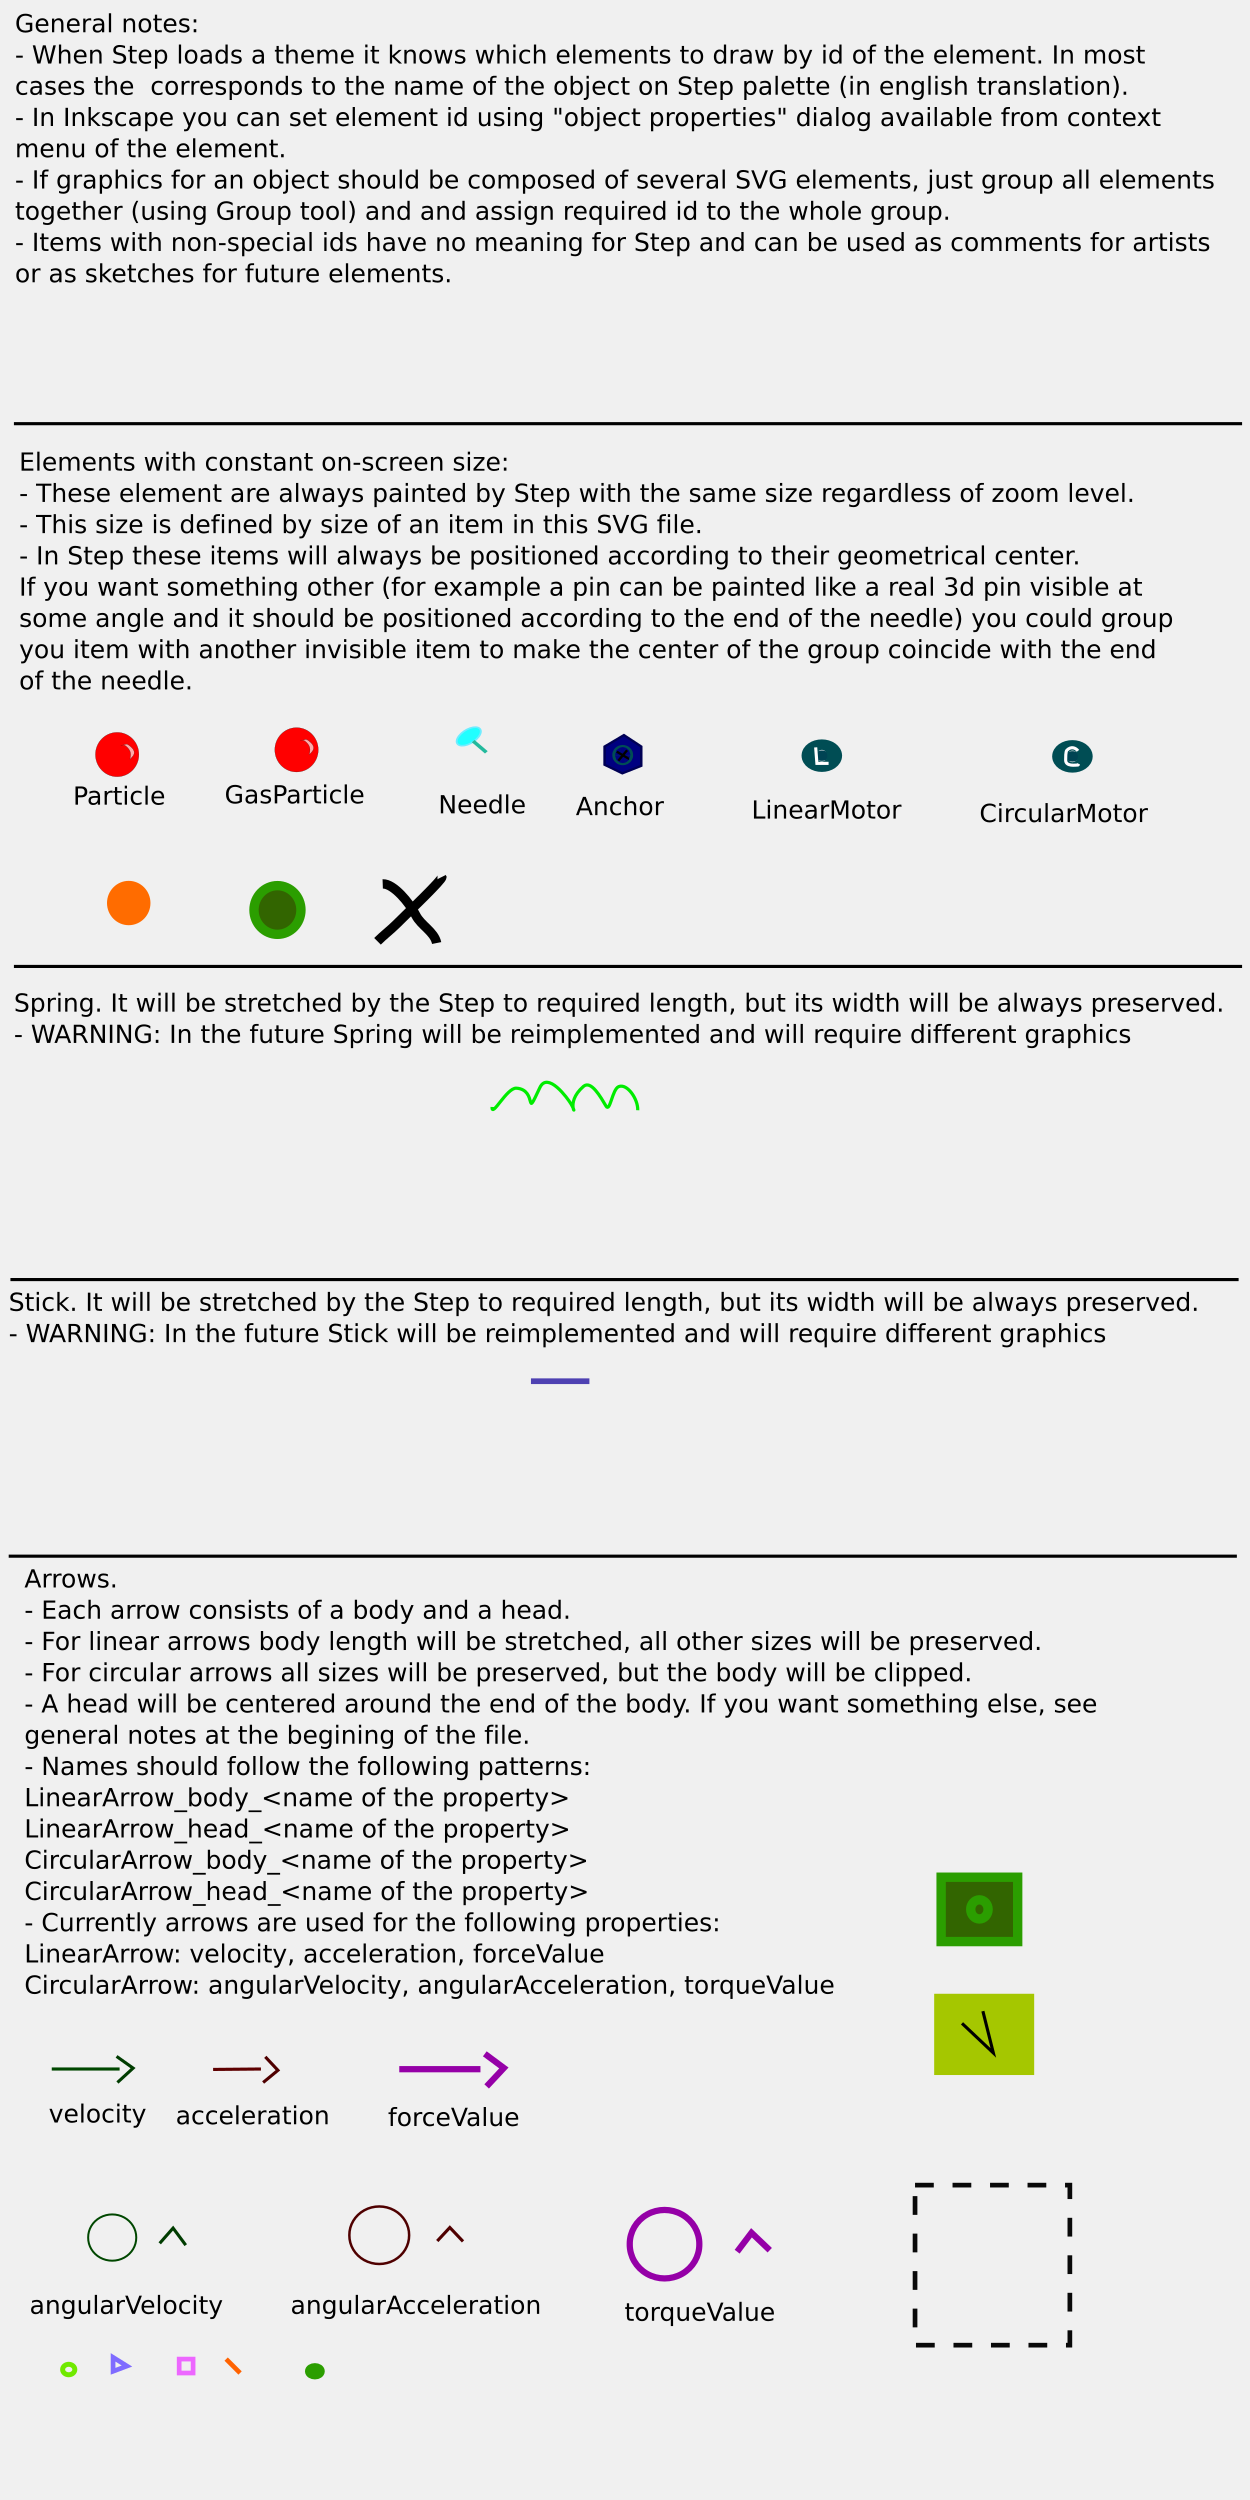
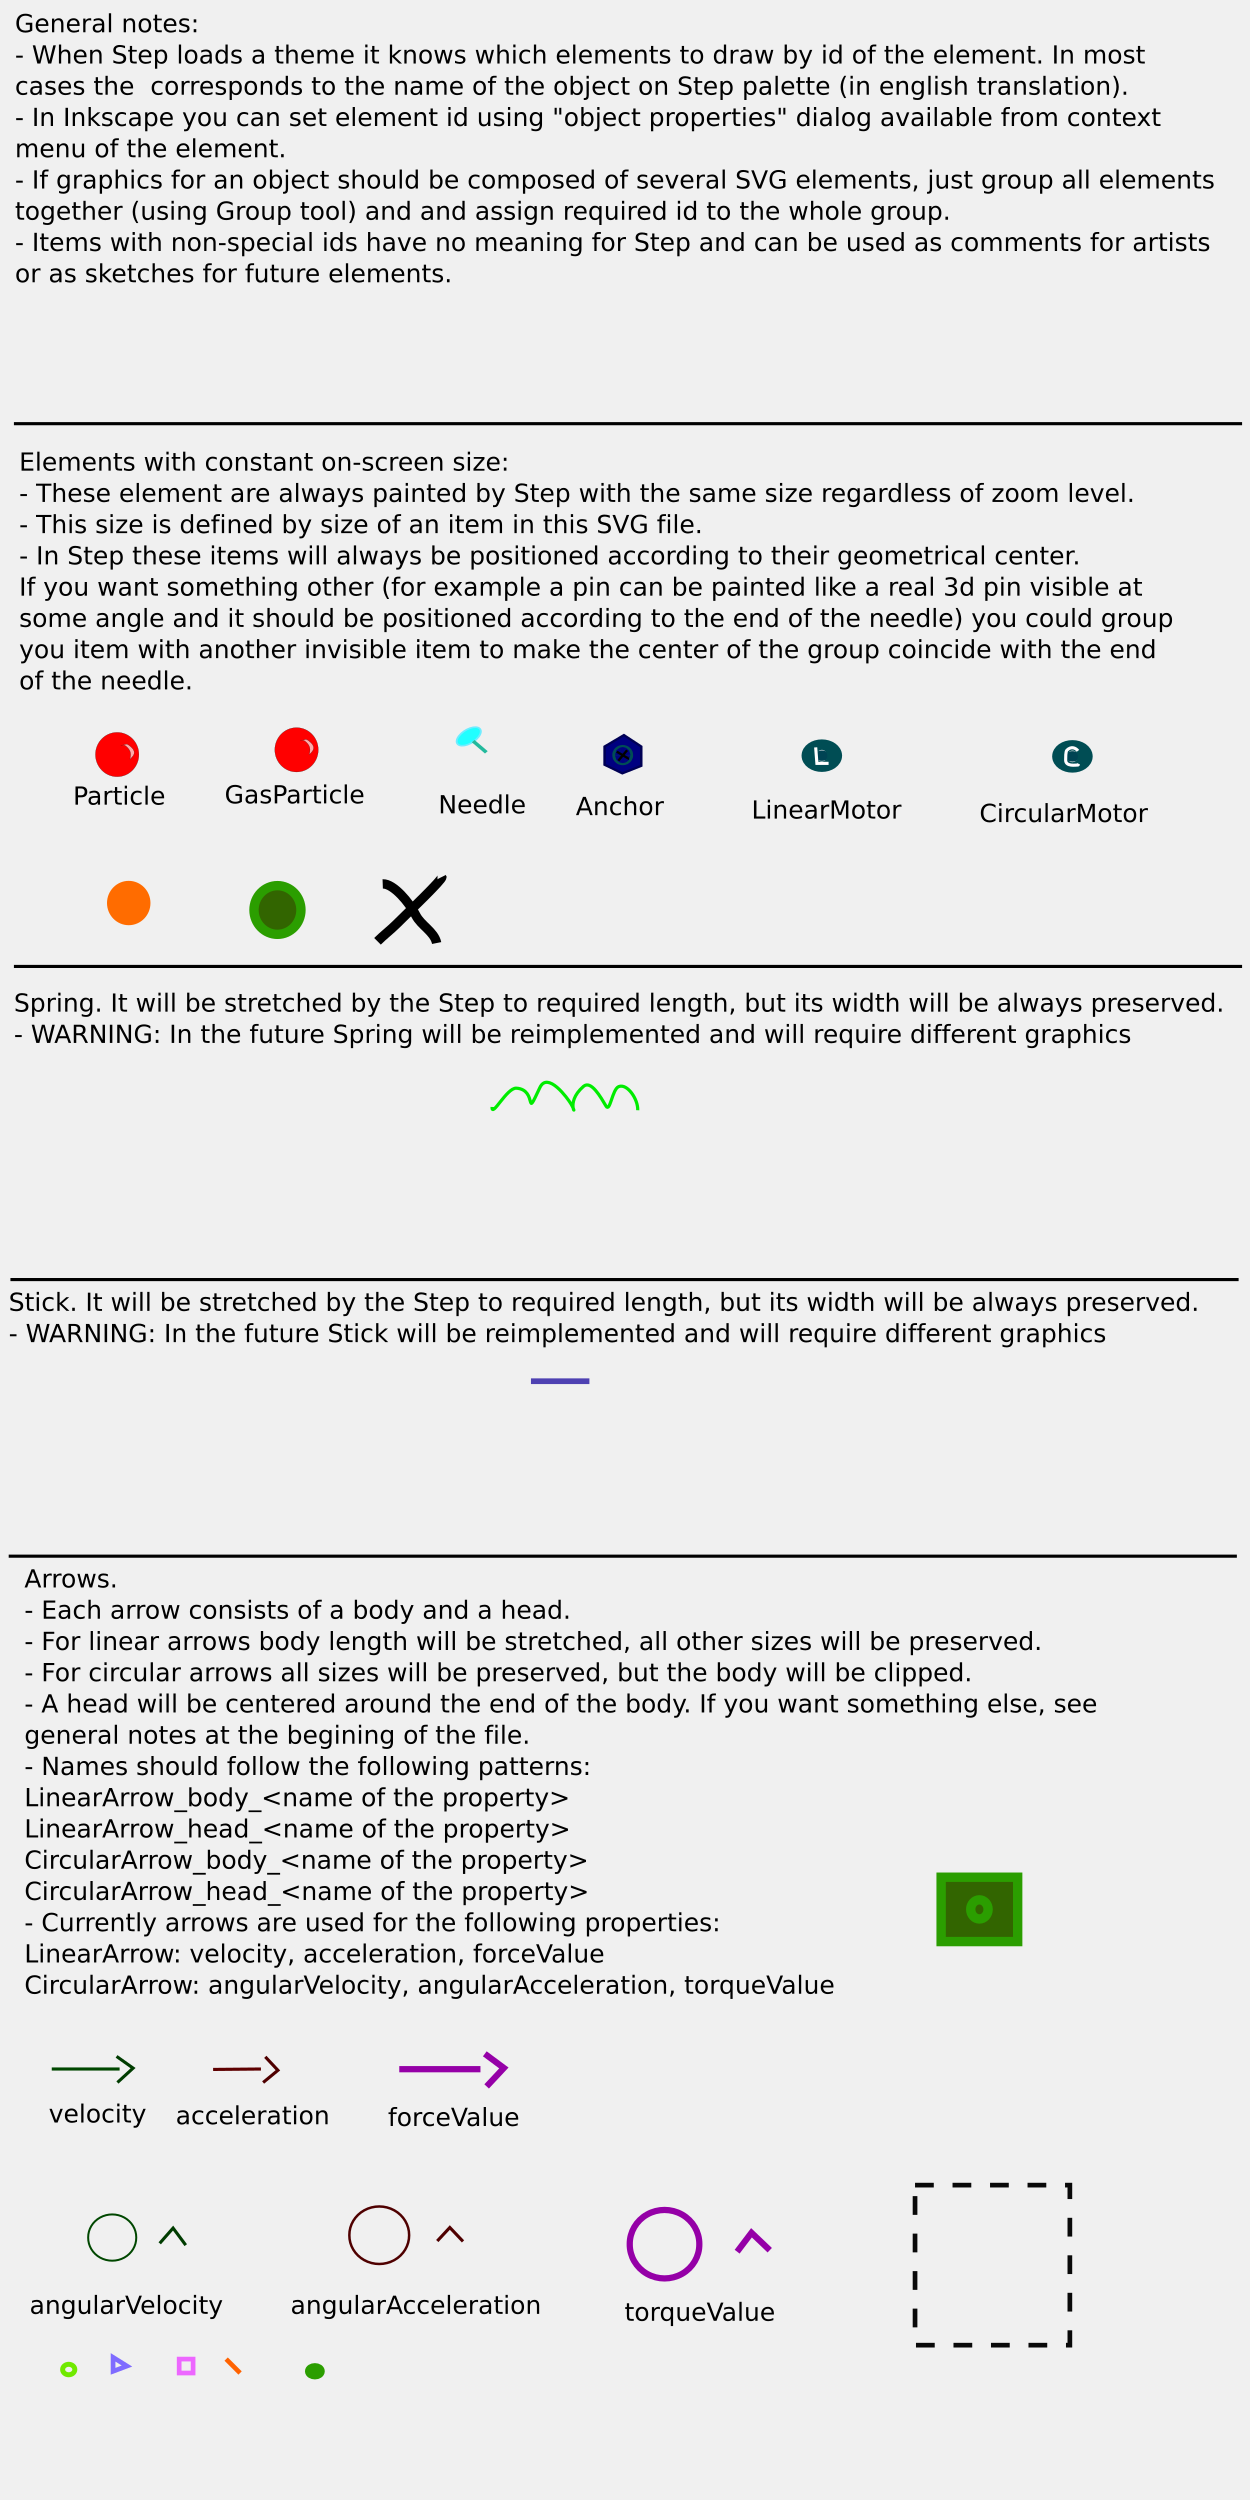
<svg xmlns="http://www.w3.org/2000/svg" width="400" height="800" id="svg2" version="1.0">
  <defs id="defs4">
    </defs>
  <g id="layer1" transform="translate(-250.9286,-426.1479)">
    <path style="fill:none;fill-opacity:1;fill-rule:evenodd;stroke:#00ec00;stroke-width:1.032;stroke-linecap:butt;stroke-linejoin:miter;stroke-miterlimit:4;stroke-dasharray:none;stroke-opacity:1" d="M 408.389,780.371 C 408.226,784.093 413.094,774.166 416.16,774.364 C 423.231,774.82 418.521,785.207 423.676,774.198 C 426.187,768.835 432.565,777.579 433.638,779.396 C 436.525,784.287 431.211,779.383 437.637,773.797 C 440.052,771.697 443.138,777.189 444.868,780.12 C 446.137,782.27 446.832,774.723 448.896,773.872 C 451.647,772.738 455.155,777.903 455,781.425" id="Spring" />
    <path style="fill:none;fill-rule:evenodd;stroke:#4e41b2;stroke-width:1.825;stroke-linecap:butt;stroke-linejoin:miter;stroke-miterlimit:4;stroke-dasharray:none;stroke-opacity:1" d="M 420.833,868.137 L 439.539,868.137" id="Stick" />
    <path style="fill:none;fill-rule:evenodd;stroke:#004700;stroke-width:1px;stroke-linecap:butt;stroke-linejoin:miter;stroke-opacity:1" d="M 267.49,1088.231 L 289.2,1088.231" id="LinearArrow_body_velocity" />
    <path style="fill:none;fill-rule:evenodd;stroke:#003c00;stroke-width:1px;stroke-linecap:butt;stroke-linejoin:miter;stroke-opacity:1" d="M 288.226,1084.195 L 293.514,1087.953 L 288.504,1092.545" id="LinearArrow_head_velocity" />
    <path style="fill:none;fill-rule:evenodd;stroke:#5e0000;stroke-width:1px;stroke-linecap:butt;stroke-linejoin:miter;stroke-opacity:1" d="M 319.122,1088.37 L 334.43,1088.231" id="LinearArrow_body_acceleration" />
    <path style="fill:none;fill-rule:evenodd;stroke:#4f0000;stroke-width:1px;stroke-linecap:butt;stroke-linejoin:miter;stroke-opacity:1" d="M 335.822,1084.334 L 339.858,1088.649 L 335.126,1092.545" id="LinearArrow_head_acceleration" />
    <path style="fill:none;fill-rule:evenodd;stroke:#9500a7;stroke-width:2;stroke-linecap:butt;stroke-linejoin:miter;stroke-miterlimit:4;stroke-dasharray:none;stroke-opacity:1" d="M 378.694,1088.29 L 404.674,1088.29" id="LinearArrow_body_forceValue" />
    <path style="fill:none;fill-rule:evenodd;stroke:#9500a7;stroke-width:2;stroke-linecap:butt;stroke-linejoin:miter;stroke-miterlimit:4;stroke-dasharray:none;stroke-opacity:1" d="M 406.063,1083.37 L 412.165,1087.897 L 406.654,1093.801" id="LinearArrow_head_forceValue" />
    <text xml:space="preserve" style="font-size:8px;font-style:normal;font-weight:normal;fill:#000000;fill-opacity:1;stroke:none;stroke-width:1px;stroke-linecap:butt;stroke-linejoin:miter;stroke-opacity:1;font-family:Bitstream Vera Sans" x="255.712" y="436.473" id="text_GeneralNotes">
      <tspan id="tspan2418" x="255.712" y="436.473">General notes:</tspan>
      <tspan x="255.712" y="446.473" id="tspan2514">- When Step loads a theme it knows which elements to draw by id of the element. In most</tspan>
      <tspan x="255.712" y="456.473" id="tspan2516">cases the  corresponds to the name of the object on Step palette (in english translation).</tspan>
      <tspan x="255.712" y="466.473" id="tspan2518">- In Inkscape you can set element id using "object properties" dialog available from context</tspan>
      <tspan x="255.712" y="476.473" id="tspan2534">menu of the element.</tspan>
      <tspan x="255.712" y="486.473" id="tspan2430">- If graphics for an object should be composed of several SVG elements, just group all elements</tspan>
      <tspan x="255.712" y="496.473" id="tspan2432">together (using Group tool) and and assign required id to the whole group.</tspan>
      <tspan x="255.712" y="506.473" id="tspan2482">- Items with non-special ids have no meaning for Step and can be used as comments for artists</tspan>
      <tspan x="255.712" y="516.473" id="tspan3524">or as sketches for future elements.</tspan>
    </text>
    <path style="fill:none;fill-rule:evenodd;stroke:#000000;stroke-width:1px;stroke-linecap:butt;stroke-linejoin:miter;stroke-opacity:1" d="M 255.382,561.726 L 648.396,561.726" id="path2484" />
    <g id="Particle" transform="matrix(5.7948835e-2,0,0,6.131656e-2,266.9,634.3463)">
      <path d="M 491.429,542.362 A 120,115.714 0 1 1 251.429,542.362 A 120,115.714 0 1 1 491.429,542.362 z" id="path2393" style="fill:#ff0000;fill-rule:evenodd;stroke:#000000;stroke-width:1px;stroke-linecap:butt;stroke-linejoin:miter;stroke-opacity:1" />
      <path id="path2395" d="M 408.571,492.362 C 412.832,492.649 445.714,512.753 445.714,540.934 C 445.714,566.945 432.131,577.374 454.286,555.219 C 475.164,534.341 464.449,515.922 445.714,500.934 C 419.297,479.8 425.119,489.604 391.429,495.219" style="fill:#ffaaaa;fill-rule:evenodd;stroke:#000000;stroke-width:1px;stroke-linecap:butt;stroke-linejoin:miter;stroke-opacity:1" />
    </g>
    <g id="Pin" transform="matrix(1.015705,0,0,0.9453629,-162.5102,-106.0916)">
      <g transform="matrix(0.1212065,0,0,0.1109752,493.8406,722.1799)" id="pinpart" pinpart="">
        <path style="fill:#20ffff;fill-opacity:1;stroke:#6fecff;stroke-width:5;stroke-miterlimit:4;stroke-dasharray:none;stroke-opacity:1" id="path2394" d="M 288.571,385.714 A 37.143,20 0 1 1 214.286,385.714 A 37.143,20 0 1 1 288.571,385.714 z" transform="matrix(0.769584,-0.6385456,0.6385456,0.769584,62.56557,675.5712)" />
        <path transform="translate(250.9286,426.1479)" id="path2398" d="M 262.857,400 L 297.143,434.286" style="fill:#00ffff;fill-opacity:1;fill-rule:evenodd;stroke:#23b99c;stroke-width:10;stroke-linecap:butt;stroke-linejoin:miter;stroke-miterlimit:4;stroke-dasharray:none;stroke-opacity:1" />
      </g>
      <rect y="821.711" x="565.215" height="6.347" width="5.736" id="rect2416" style="fill:none;fill-opacity:1;stroke:none;stroke-width:8.238;stroke-miterlimit:4;stroke-dasharray:none;stroke-opacity:1" />
    </g>
    <g id="Anchor" transform="matrix(0.7992117,0,0,0.7250234,140.758,326.6563)">
      <path transform="translate(250.9286,426.1479)" id="path3217" d="M 128.993,40.567 L 128.993,48.62 L 136.098,52.409 L 143.676,49.093 L 143.676,40.567 L 136.729,35.515 L 128.993,40.567 z" style="fill:#000080;fill-rule:evenodd;stroke:#000054;stroke-width:1px;stroke-linecap:butt;stroke-linejoin:miter;stroke-opacity:1" />
      <path transform="matrix(0.7350589,0,0,0.8022186,287.3188,434.6645)" d="M 136.568,44.666 A 0.715,0.556 0 1 1 135.139,44.666 A 0.715,0.556 0 1 1 136.568,44.666 z" id="path3221" style="fill:#004353;fill-opacity:1;stroke:#004d54;stroke-width:10;stroke-miterlimit:4;stroke-dasharray:none;stroke-opacity:1" />
      <path transform="translate(250.9286,426.1479)" id="path3223" d="M 133.869,42.84 C 138.633,46.016 138.791,46.016 138.791,46.016" style="fill:none;fill-rule:evenodd;stroke:#000000;stroke-width:1px;stroke-linecap:butt;stroke-linejoin:miter;stroke-opacity:1" />
      <path transform="translate(250.9286,426.1479)" id="path3225" d="M 137.997,42.205 C 134.504,46.81 134.504,46.81 134.504,46.81" style="fill:none;fill-rule:evenodd;stroke:#000000;stroke-width:1px;stroke-linecap:butt;stroke-linejoin:miter;stroke-opacity:1" />
    </g>
    <g id="LinearMotor" transform="translate(109.6655,199.8473)">
      <path transform="matrix(0.8265071,0,0,0.7070294,273.7056,439.208)" d="M 160.798,40.883 A 2.854,2.362 0 1 1 155.09,40.883 A 2.854,2.362 0 1 1 160.798,40.883 z" id="path2403" style="fill:#004353;fill-opacity:1;stroke:#004d54;stroke-width:10;stroke-miterlimit:4;stroke-dasharray:none;stroke-opacity:1" />
      <path transform="translate(250.9286,426.1479)" id="path2405" d="M 151.351,39.309 L 151.745,44.426 L 155.484,44.426" style="fill:none;fill-opacity:1;fill-rule:evenodd;stroke:#ffffff;stroke-width:1px;stroke-linecap:butt;stroke-linejoin:miter;stroke-opacity:1" />
    </g>
    <g id="CircularMotor" transform="translate(173.1268,200.9607)">
      <path transform="matrix(0.8265071,0,0,0.7070294,290.4349,438.3223)" d="M 160.798,40.883 A 2.854,2.362 0 1 1 155.09,40.883 A 2.854,2.362 0 1 1 160.798,40.883 z" id="path2408" style="fill:#004353;fill-opacity:1;stroke:#004d54;stroke-width:10;stroke-miterlimit:4;stroke-dasharray:none;stroke-opacity:1" />
      <path id="path2416" d="M 422.748,465.457 C 421.959,464.444 420.536,463.93 419.206,465.26 C 418.793,465.673 418.812,467.699 418.812,468.409 C 418.812,470.585 422.071,469.983 422.748,469.983 C 422.895,469.983 422.88,469.721 422.945,469.59" style="fill:none;fill-opacity:1;fill-rule:evenodd;stroke:#fffdff;stroke-width:1px;stroke-linecap:butt;stroke-linejoin:miter;stroke-opacity:1" />
    </g>
    <text xml:space="preserve" style="font-size:8px;font-style:normal;font-weight:normal;fill:#000000;fill-opacity:1;stroke:none;stroke-width:1px;stroke-linecap:butt;stroke-linejoin:miter;stroke-opacity:1;font-family:Bitstream Vera Sans" x="257.052" y="576.756" id="text2434">
      <tspan id="tspan2436" x="257.052" y="576.756">Elements with constant on-screen size:</tspan>
      <tspan x="257.052" y="586.756" id="tspan2438">- These element are always painted by Step with the same size regardless of zoom level.</tspan>
      <tspan x="257.052" y="596.756" id="tspan2458">- This size is defined by size of an item in this SVG file.</tspan>
      <tspan x="257.052" y="606.756" id="tspan2464">- In Step these items will always be positioned according to their geometrical center.</tspan>
      <tspan x="257.052" y="616.756" id="tspan2466">If you want something other (for example a pin can be painted like a real 3d pin visible at</tspan>
      <tspan x="257.052" y="626.756" id="tspan2468">some angle and it should be positioned according to the end of the needle) you could group</tspan>
      <tspan x="257.052" y="636.756" id="tspan2478">you item with another invisible item to make the center of the group coincide with the end</tspan>
      <tspan x="257.052" y="646.756" id="tspan2480">of the needle.</tspan>
      <tspan x="257.052" y="656.756" id="tspan2460" />
      <tspan x="257.052" y="666.756" id="tspan2456" />
    </text>
    <text xml:space="preserve" style="font-size:8px;font-style:normal;font-weight:normal;fill:#000000;fill-opacity:1;stroke:none;stroke-width:1px;stroke-linecap:butt;stroke-linejoin:miter;stroke-opacity:1;font-family:Bitstream Vera Sans" x="274.309" y="683.638" id="text2486">
      <tspan id="tspan2488" x="274.309" y="683.638">Particle</tspan>
    </text>
    <text xml:space="preserve" style="font-size:8px;font-style:normal;font-weight:normal;fill:#000000;fill-opacity:1;stroke:none;stroke-width:1px;stroke-linecap:butt;stroke-linejoin:miter;stroke-opacity:1;font-family:Bitstream Vera Sans" x="391.211" y="686.422" id="text2490">
      <tspan id="tspan2492" x="391.211" y="686.422">Needle</tspan>
    </text>
    <text xml:space="preserve" style="font-size:8px;font-style:normal;font-weight:normal;fill:#000000;fill-opacity:1;stroke:none;stroke-width:1px;stroke-linecap:butt;stroke-linejoin:miter;stroke-opacity:1;font-family:Bitstream Vera Sans" x="435.189" y="686.979" id="text2494">
      <tspan x="435.189" y="686.979" id="tspan2498">Anchor</tspan>
    </text>
    <text xml:space="preserve" style="font-size:8px;font-style:normal;font-weight:normal;fill:#000000;fill-opacity:1;stroke:none;stroke-width:1px;stroke-linecap:butt;stroke-linejoin:miter;stroke-opacity:1;font-family:Bitstream Vera Sans" x="491.413" y="688.092" id="text2502">
      <tspan id="tspan2504" x="491.413" y="688.092">LinearMotor</tspan>
    </text>
    <text xml:space="preserve" style="font-size:8px;font-style:normal;font-weight:normal;fill:#000000;fill-opacity:1;stroke:none;stroke-width:1px;stroke-linecap:butt;stroke-linejoin:miter;stroke-opacity:1;font-family:Bitstream Vera Sans" x="564.338" y="689.205" id="text2506">
      <tspan id="tspan2508" x="564.338" y="689.205">CircularMotor</tspan>
    </text>
    <path id="path2512" d="M 255.382,735.409 L 648.396,735.409" style="fill:none;fill-rule:evenodd;stroke:#000000;stroke-width:1px;stroke-linecap:butt;stroke-linejoin:miter;stroke-opacity:1" />
    <path style="fill:none;fill-opacity:1;stroke:#9500a7;stroke-width:2;stroke-miterlimit:4;stroke-dasharray:none;stroke-opacity:1" id="CircularArrow_body_torqueValue" d="M 216.548,348.507 A 11.134,10.855 0 1 1 194.281,348.507 A 11.134,10.855 0 1 1 216.548,348.507 z" transform="translate(258.1654,795.7819)" />
    <path id="CircularArrow_head_torqueValue" d="M 486.81,1146.69 L 491.404,1140.639 L 497.247,1146.214" style="fill:none;fill-rule:evenodd;stroke:#9500a7;stroke-width:2;stroke-linecap:butt;stroke-linejoin:miter;stroke-miterlimit:4;stroke-dasharray:none;stroke-opacity:1" />
    <text xml:space="preserve" style="font-size:8px;font-style:normal;font-weight:normal;fill:#000000;fill-opacity:1;stroke:none;stroke-width:1px;stroke-linecap:butt;stroke-linejoin:miter;stroke-opacity:1;font-family:Bitstream Vera Sans" x="12.804" y="37.603" id="text2530" transform="translate(250.9286,426.1479)">
      <tspan id="tspan2532" x="12.804" y="37.603" />
    </text>
    <text xml:space="preserve" style="font-size:8px;font-style:normal;font-weight:normal;fill:#000000;fill-opacity:1;stroke:none;stroke-width:1px;stroke-linecap:butt;stroke-linejoin:miter;stroke-opacity:1;font-family:Bitstream Vera Sans" x="255.382" y="749.883" id="text2550">
      <tspan x="255.382" y="749.883" id="tspan2558">Spring. It will be stretched by the Step to required length, but its width will be always preserved.</tspan>
      <tspan x="255.382" y="759.883" id="tspan3520">- WARNING: In the future Spring will be reimplemented and will require different graphics</tspan>
    </text>
    <text id="text2562" y="845.632" x="253.712" style="font-size:8px;font-style:normal;font-weight:normal;fill:#000000;fill-opacity:1;stroke:none;stroke-width:1px;stroke-linecap:butt;stroke-linejoin:miter;stroke-opacity:1;font-family:Bitstream Vera Sans" xml:space="preserve">
      <tspan id="tspan2564" y="845.632" x="253.712">Stick. It will be stretched by the Step to required length, but its width will be always preserved.</tspan>
      <tspan y="855.632" x="253.712" id="tspan3522">- WARNING: In the future Stick will be reimplemented and will require different graphics</tspan>
    </text>
    <path style="fill:none;fill-rule:evenodd;stroke:#000000;stroke-width:1px;stroke-linecap:butt;stroke-linejoin:miter;stroke-opacity:1" d="M 254.269,835.611 L 647.283,835.611" id="path2566" />
    <path id="path2568" d="M 253.712,924.123 L 646.726,924.123" style="fill:none;fill-rule:evenodd;stroke:#000000;stroke-width:1px;stroke-linecap:butt;stroke-linejoin:miter;stroke-opacity:1" />
    <text xml:space="preserve" style="font-size:8px;font-style:normal;font-weight:normal;fill:#000000;fill-opacity:1;stroke:none;stroke-width:1px;stroke-linecap:butt;stroke-linejoin:miter;stroke-opacity:1;font-family:Bitstream Vera Sans" x="258.722" y="934.143" id="text2570">
      <tspan id="tspan2572" x="258.722" y="934.143">Arrows.</tspan>
      <tspan x="258.722" y="944.143" id="tspan2576">- Each arrow consists of a body and a head.</tspan>
      <tspan x="258.722" y="954.143" id="tspan2574">- For linear arrows body length will be stretched, all other sizes will be preserved.</tspan>
      <tspan x="258.722" y="964.143" id="tspan2626">- For circular arrows all sizes will be preserved, but the body will be clipped.</tspan>
      <tspan x="258.722" y="974.143" id="tspan2614">- A head will be centered around the end of the body. If you want something else, see</tspan>
      <tspan x="258.722" y="984.143" id="tspan2620">general notes at the begining of the file.</tspan>
      <tspan x="258.722" y="994.143" id="tspan2578">- Names should follow the following patterns:</tspan>
      <tspan x="258.722" y="1004.143" id="tspan2580">LinearArrow_body_&lt;name of the property&gt;</tspan>
      <tspan x="258.722" y="1014.143" id="tspan2582">LinearArrow_head_&lt;name of the property&gt;</tspan>
      <tspan x="258.722" y="1024.143" id="tspan2584">CircularArrow_body_&lt;name of the property&gt;</tspan>
      <tspan x="258.722" y="1034.143" id="tspan2588">CircularArrow_head_&lt;name of the property&gt;</tspan>
      <tspan x="258.722" y="1044.143" id="tspan2618">- Currently arrows are used for the following properties:</tspan>
      <tspan x="258.722" y="1054.143" id="tspan2592">LinearArrow: velocity, acceleration, forceValue</tspan>
      <tspan x="258.722" y="1064.143" id="tspan2596">CircularArrow: angularVelocity, angularAcceleration, torqueValue</tspan>
    </text>
    <text xml:space="preserve" style="font-size:8px;font-style:normal;font-weight:normal;fill:#000000;fill-opacity:1;stroke:none;stroke-width:1px;stroke-linecap:butt;stroke-linejoin:miter;stroke-opacity:1;font-family:Bitstream Vera Sans" x="266.515" y="1105.349" id="text2598">
      <tspan id="tspan2600" x="266.515" y="1105.349">velocity</tspan>
    </text>
    <text xml:space="preserve" style="font-size:8px;font-style:normal;font-weight:normal;fill:#000000;fill-opacity:1;stroke:none;stroke-width:1px;stroke-linecap:butt;stroke-linejoin:miter;stroke-opacity:1;font-family:Bitstream Vera Sans" x="307.153" y="1105.906" id="text2602">
      <tspan id="tspan2604" x="307.153" y="1105.906">acceleration</tspan>
    </text>
    <text xml:space="preserve" style="font-size:8px;font-style:normal;font-weight:normal;fill:#000000;fill-opacity:1;stroke:none;stroke-width:1px;stroke-linecap:butt;stroke-linejoin:miter;stroke-opacity:1;font-family:Bitstream Vera Sans" x="375.068" y="1106.462" id="text2606">
      <tspan id="tspan2608" x="375.068" y="1106.462">forceValue</tspan>
    </text>
    <text xml:space="preserve" style="font-size:8px;font-style:normal;font-weight:normal;fill:#000000;fill-opacity:1;stroke:none;stroke-width:1px;stroke-linecap:butt;stroke-linejoin:miter;stroke-opacity:1;font-family:Bitstream Vera Sans" x="450.776" y="1168.81" id="text2610">
      <tspan id="tspan2612" x="450.776" y="1168.81">torqueValue</tspan>
    </text>
    <path style="fill:none;fill-opacity:1;stroke:#004700;stroke-width:1;stroke-miterlimit:4;stroke-dasharray:none;stroke-opacity:1" id="CircularArrow_body_angularVelocity" d="M 45.091,529.733 A 11.969,11.412 0 1 1 21.154,529.733 A 11.969,11.412 0 1 1 45.091,529.733 z" transform="matrix(0.6428282,0,0,0.6428282,265.5423,801.6418)" />
    <path id="CircularArrow_head_angularVelocity" d="M 302.032,1144.012 L 306.314,1139.138 L 310.367,1144.594" style="fill:none;fill-rule:evenodd;stroke:#003c00;stroke-width:1px;stroke-linecap:butt;stroke-linejoin:miter;stroke-opacity:1" />
    <path id="CircularArrow_head_angularAcceleration" d="M 390.851,1143.276 L 394.873,1138.949 L 399.09,1143.398" style="fill:none;fill-rule:evenodd;stroke:#4f0000;stroke-width:1px;stroke-linecap:butt;stroke-linejoin:miter;stroke-opacity:1" />
    <path transform="matrix(0.7990909,0,0,0.7990909,345.8166,718.1163)" d="M 45.091,529.733 A 11.969,11.412 0 1 1 21.154,529.733 A 11.969,11.412 0 1 1 45.091,529.733 z" id="CircularArrow_body_angularAcceleration" style="fill:none;fill-opacity:1;stroke:#4f0000;stroke-width:1;stroke-miterlimit:4;stroke-dasharray:none;stroke-opacity:1" />
    <text xml:space="preserve" style="font-size:8px;font-style:normal;font-weight:normal;fill:#000000;fill-opacity:1;stroke:none;stroke-width:1px;stroke-linecap:butt;stroke-linejoin:miter;stroke-opacity:1;font-family:Bitstream Vera Sans" x="260.392" y="1166.583" id="text3406">
      <tspan id="tspan3408" x="260.392" y="1166.583">angularVelocity</tspan>
    </text>
    <text xml:space="preserve" style="font-size:8px;font-style:normal;font-weight:normal;fill:#000000;fill-opacity:1;stroke:none;stroke-width:1px;stroke-linecap:butt;stroke-linejoin:miter;stroke-opacity:1;font-family:Bitstream Vera Sans" x="343.894" y="1166.583" id="text3410">
      <tspan id="tspan3412" x="343.894" y="1166.583">angularAcceleration</tspan>
    </text>
    <path style="fill:none;fill-opacity:1;stroke:#70e900;stroke-width:1.6;stroke-miterlimit:4;stroke-dasharray:none;stroke-opacity:1" id="LinearHandler" d="M 23.937,758.249 A 1.948,1.67 0 1 1 20.04,758.249 A 1.948,1.67 0 1 1 23.937,758.249 z" transform="translate(250.9286,426.1479)" />
    <path style="fill:none;fill-rule:evenodd;stroke:#7f6bff;stroke-width:1.5;stroke-linecap:butt;stroke-linejoin:miter;stroke-miterlimit:4;stroke-dasharray:none;stroke-opacity:1" d="M 36.184,754.352 L 36.184,758.806 L 40.637,757.136 L 36.184,754.352 z" id="CircularHandler" transform="translate(250.9286,426.1479)" />
    <rect style="fill:none;fill-opacity:1;stroke:#ed67ff;stroke-width:1.5;stroke-miterlimit:4;stroke-dasharray:none;stroke-opacity:1" id="SpringHandler" width="4.453" height="4.453" x="57.338" y="754.909" transform="translate(250.9286,426.1479)" />
    <path style="fill:none;fill-rule:evenodd;stroke:#ff6200;stroke-width:1.5;stroke-linecap:butt;stroke-linejoin:miter;stroke-miterlimit:4;stroke-dasharray:none;stroke-opacity:1" d="M 72.368,754.909 L 76.822,759.363" id="StickHandler" transform="translate(250.9286,426.1479)" />
    <rect style="fill:none;fill-opacity:1;stroke:#090909;stroke-width:1.5;stroke-miterlimit:4;stroke-dasharray:6,6;stroke-dashoffset:0;stroke-opacity:1" id="Selection" width="49.544" height="51.214" x="292.812" y="699.241" transform="translate(250.9286,426.1479)" />
-     <g id="DiskTexture">
-       <rect transform="translate(250.9286,426.1479)" y="638.007" x="298.936" height="26" width="32" id="rect2498" style="fill:#a5c700;fill-opacity:1;stroke:none;stroke-width:1.5;stroke-miterlimit:4;stroke-dasharray:none;stroke-dashoffset:0;stroke-opacity:1" />
-       <path transform="translate(250.9286,426.1479)" id="path2500" d="M 307.843,647.47 L 317.863,656.934 L 314.523,643.574" style="fill:none;fill-rule:evenodd;stroke:#000000;stroke-width:1px;stroke-linecap:butt;stroke-linejoin:miter;stroke-opacity:1" />
-     </g>
    <g id="ChargedParticle" transform="matrix(5.7948835e-2,0,0,6.131656e-2,270.5989,681.8619)" style="fill:#ff6c00;fill-opacity:1;stroke:none;stroke-opacity:1">
      <path d="M 491.429,542.362 A 120,115.714 0 1 1 251.429,542.362 A 120,115.714 0 1 1 491.429,542.362 z" id="path2522" style="fill:#ff6c00;fill-opacity:1;fill-rule:evenodd;stroke:none;stroke-width:1px;stroke-linecap:butt;stroke-linejoin:miter;stroke-opacity:1" />
      <path id="path2524" d="M 408.571,492.362 C 412.832,492.649 445.714,512.753 445.714,540.934 C 445.714,566.945 432.131,577.374 454.286,555.219 C 475.164,534.341 464.449,515.922 445.714,500.934 C 419.297,479.8 425.119,489.604 391.429,495.219" style="fill:#ff6c00;fill-opacity:1;fill-rule:evenodd;stroke:none;stroke-width:1px;stroke-linecap:butt;stroke-linejoin:miter;stroke-opacity:1" />
    </g>
    <path style="fill:#326500;fill-opacity:1;stroke:#2b9e00;stroke-width:3;stroke-miterlimit:4;stroke-dasharray:none;stroke-dashoffset:0;stroke-opacity:1" id="Tracer" d="M 96.305,291.197 A 7.515,7.793 0 1 1 81.275,291.197 A 7.515,7.793 0 1 1 96.305,291.197 z" transform="translate(250.9286,426.1479)" />
    <g id="TargetTexture">
      <rect transform="translate(250.9286,426.1479)" y="600.709" x="301.163" height="20.597" width="24.494" id="rect3316" style="fill:#326500;fill-opacity:1;stroke:#2b9e00;stroke-width:3;stroke-miterlimit:4;stroke-dasharray:none;stroke-dashoffset:0;stroke-opacity:1" />
      <path transform="translate(250.9286,426.1479)" d="M 316.193,611.008 A 2.783,3.062 0 1 1 310.626,611.008 A 2.783,3.062 0 1 1 316.193,611.008 z" id="path3318" style="fill:#326500;fill-opacity:1;stroke:#2b9e00;stroke-width:3;stroke-miterlimit:4;stroke-dasharray:none;stroke-dashoffset:0;stroke-opacity:1" />
    </g>
    <path style="fill:#326500;fill-opacity:1;stroke:#2b9e00;stroke-width:3;stroke-miterlimit:4;stroke-dasharray:none;stroke-dashoffset:0;stroke-opacity:1" id="OnHoverHandler" d="M 102.429,758.806 A 1.67,1.113 0 1 1 99.089,758.806 A 1.67,1.113 0 1 1 102.429,758.806 z" transform="translate(250.9286,426.1479)" />
    <g id="GasParticle" transform="matrix(5.7948835e-2,0,0,6.131656e-2,324.2993,632.8318)">
      <path d="M 491.429,542.362 A 120,115.714 0 1 1 251.429,542.362 A 120,115.714 0 1 1 491.429,542.362 z" id="path2517" style="fill:#ff0000;fill-rule:evenodd;stroke:#000000;stroke-width:1px;stroke-linecap:butt;stroke-linejoin:miter;stroke-opacity:1" />
      <path id="path2519" d="M 408.571,492.362 C 412.832,492.649 445.714,512.753 445.714,540.934 C 445.714,566.945 432.131,577.374 454.286,555.219 C 475.164,534.341 464.449,515.922 445.714,500.934 C 419.297,479.8 425.119,489.604 391.429,495.219" style="fill:#ffaaaa;fill-rule:evenodd;stroke:#000000;stroke-width:1px;stroke-linecap:butt;stroke-linejoin:miter;stroke-opacity:1" />
    </g>
    <text xml:space="preserve" style="font-size:8px;font-style:normal;font-weight:normal;fill:#000000;fill-opacity:1;stroke:none;stroke-width:1px;stroke-linecap:butt;stroke-linejoin:miter;stroke-opacity:1;font-family:Bitstream Vera Sans" x="322.802" y="683.237" id="text2521">
      <tspan x="322.802" y="683.237" id="tspan2525">GasParticle</tspan>
    </text>
    <g id="Fixator">
      <path transform="translate(250.9286,426.1479)" id="path2518" d="M 122.469,282.846 C 125.925,282.721 131.038,288.85 133.046,292.867 C 134.706,296.186 138.998,298.134 139.726,301.773" style="fill:none;fill-rule:evenodd;stroke:#000000;stroke-width:3;stroke-linecap:butt;stroke-linejoin:miter;stroke-miterlimit:4;stroke-dasharray:none;stroke-opacity:1" />
      <path transform="translate(250.9286,426.1479)" id="path2520" d="M 141.396,280.62 C 141.754,281.335 130.877,291.695 126.923,295.65 C 125.019,297.554 122.746,299.27 120.799,301.217" style="fill:none;fill-rule:evenodd;stroke:#000000;stroke-width:3;stroke-linecap:butt;stroke-linejoin:miter;stroke-miterlimit:4;stroke-dasharray:none;stroke-opacity:1" />
    </g>
+     <g id="DiskTexture">
+       <rect ry="0" y="1276.148" x="310.929" height="75" width="90" id="rect4876" style="fill:#a5c700;fill-opacity:1;fill-rule:nonzero;stroke:none;stroke-width:1;stroke-linecap:square;stroke-miterlimit:4;stroke-dasharray:none;stroke-opacity:1" />
+       <g id="g4878">
+         <g id="DiskTextureBase" transform="matrix(0.9375,0,0,0.9615385,-174.5694,277.9222)">
+           <rect transform="translate(250.9286,426.1479)" y="638.007" x="298.936" height="26" width="32" id="rect2498" style="fill:#a5c700;fill-opacity:1;fill-rule:nonzero;stroke:#0000ff;stroke-width:1.053;stroke-linecap:square;stroke-miterlimit:4;stroke-dasharray:none;stroke-dashoffset:0;stroke-opacity:1" />
+           <path transform="translate(250.9286,426.1479)" id="path2500" d="M 307.843,647.47 L 317.863,656.934 L 314.523,643.574" style="fill:none;fill-rule:evenodd;stroke:#000000;stroke-width:1px;stroke-linecap:butt;stroke-linejoin:miter;stroke-opacity:1" />
+         </g>
+         <g transform="matrix(0.9375,0,0,0.9615385,-144.5694,302.9222)" id="g4828">
+           <rect style="fill:#a5c700;fill-opacity:1;stroke:none;stroke-width:1.5;stroke-miterlimit:4;stroke-dasharray:none;stroke-dashoffset:0;stroke-opacity:1" id="rect4830" width="32" height="26" x="298.936" y="638.007" transform="translate(250.9286,426.1479)" />
+           <path style="fill:none;fill-rule:evenodd;stroke:#000000;stroke-width:1px;stroke-linecap:butt;stroke-linejoin:miter;stroke-opacity:1" d="M 307.843,647.47 L 317.863,656.934 L 314.523,643.574" id="path4832" transform="translate(250.9286,426.1479)" />
+         </g>
+         <g id="g4834" transform="matrix(0.9375,0,0,0.9615385,-174.5694,302.9222)">
+           <rect transform="translate(250.9286,426.1479)" y="638.007" x="298.936" height="26" width="32" id="rect4836" style="fill:#a5c700;fill-opacity:1;stroke:none;stroke-width:1.5;stroke-miterlimit:4;stroke-dasharray:none;stroke-dashoffset:0;stroke-opacity:1" />
+           <path transform="translate(250.9286,426.1479)" id="path4838" d="M 307.843,647.47 L 317.863,656.934 L 314.523,643.574" style="fill:none;fill-rule:evenodd;stroke:#000000;stroke-width:1px;stroke-linecap:butt;stroke-linejoin:miter;stroke-opacity:1" />
+         </g>
+         <g transform="matrix(0.9375,0,0,0.9615385,-204.5694,302.9222)" id="g4840">
+           <rect style="fill:#a5c700;fill-opacity:1;stroke:none;stroke-width:1.5;stroke-miterlimit:4;stroke-dasharray:none;stroke-dashoffset:0;stroke-opacity:1" id="rect4842" width="32" height="26" x="298.936" y="638.007" transform="translate(250.9286,426.1479)" />
+           <path style="fill:none;fill-rule:evenodd;stroke:#000000;stroke-width:1px;stroke-linecap:butt;stroke-linejoin:miter;stroke-opacity:1" d="M 307.843,647.47 L 317.863,656.934 L 314.523,643.574" id="path4844" transform="translate(250.9286,426.1479)" />
+         </g>
+         <g id="g4846" transform="matrix(0.9375,0,0,0.9615385,-144.5694,277.9222)">
+           <rect transform="translate(250.9286,426.1479)" y="638.007" x="298.936" height="26" width="32" id="rect4848" style="fill:#a5c700;fill-opacity:1;stroke:none;stroke-width:1.5;stroke-miterlimit:4;stroke-dasharray:none;stroke-dashoffset:0;stroke-opacity:1" />
+           <path transform="translate(250.9286,426.1479)" id="path4850" d="M 307.843,647.47 L 317.863,656.934 L 314.523,643.574" style="fill:none;fill-rule:evenodd;stroke:#000000;stroke-width:1px;stroke-linecap:butt;stroke-linejoin:miter;stroke-opacity:1" />
+         </g>
+         <g transform="matrix(0.9375,0,0,0.9615385,-204.5694,277.9222)" id="g4852">
+           <rect style="fill:#a5c700;fill-opacity:1;stroke:none;stroke-width:1.5;stroke-miterlimit:4;stroke-dasharray:none;stroke-dashoffset:0;stroke-opacity:1" id="rect4854" width="32" height="26" x="298.936" y="638.007" transform="translate(250.9286,426.1479)" />
+           <path style="fill:none;fill-rule:evenodd;stroke:#000000;stroke-width:1px;stroke-linecap:butt;stroke-linejoin:miter;stroke-opacity:1" d="M 307.843,647.47 L 317.863,656.934 L 314.523,643.574" id="path4856" transform="translate(250.9286,426.1479)" />
+         </g>
+         <g id="g4858" transform="matrix(0.9375,0,0,0.9615385,-144.5694,252.9222)">
+           <rect transform="translate(250.9286,426.1479)" y="638.007" x="298.936" height="26" width="32" id="rect4860" style="fill:#a5c700;fill-opacity:1;stroke:none;stroke-width:1.5;stroke-miterlimit:4;stroke-dasharray:none;stroke-dashoffset:0;stroke-opacity:1" />
+           <path transform="translate(250.9286,426.1479)" id="path4862" d="M 307.843,647.47 L 317.863,656.934 L 314.523,643.574" style="fill:none;fill-rule:evenodd;stroke:#000000;stroke-width:1px;stroke-linecap:butt;stroke-linejoin:miter;stroke-opacity:1" />
+         </g>
+         <g transform="matrix(0.9375,0,0,0.9615385,-174.5694,252.9222)" id="g4864">
+           <rect style="fill:#a5c700;fill-opacity:1;stroke:none;stroke-width:1.5;stroke-miterlimit:4;stroke-dasharray:none;stroke-dashoffset:0;stroke-opacity:1" id="rect4866" width="32" height="26" x="298.936" y="638.007" transform="translate(250.9286,426.1479)" />
+           <path style="fill:none;fill-rule:evenodd;stroke:#000000;stroke-width:1px;stroke-linecap:butt;stroke-linejoin:miter;stroke-opacity:1" d="M 307.843,647.47 L 317.863,656.934 L 314.523,643.574" id="path4868" transform="translate(250.9286,426.1479)" />
+         </g>
+         <g id="g4870" transform="matrix(0.9375,0,0,0.9615385,-204.5694,252.9222)">
+           <rect transform="translate(250.9286,426.1479)" y="638.007" x="298.936" height="26" width="32" id="rect4872" style="fill:#a5c700;fill-opacity:1;stroke:none;stroke-width:1.5;stroke-miterlimit:4;stroke-dasharray:none;stroke-dashoffset:0;stroke-opacity:1" />
+           <path transform="translate(250.9286,426.1479)" id="path4874" d="M 307.843,647.47 L 317.863,656.934 L 314.523,643.574" style="fill:none;fill-rule:evenodd;stroke:#000000;stroke-width:1px;stroke-linecap:butt;stroke-linejoin:miter;stroke-opacity:1" />
+         </g>
+       </g>
+     </g>
  </g>
</svg>
